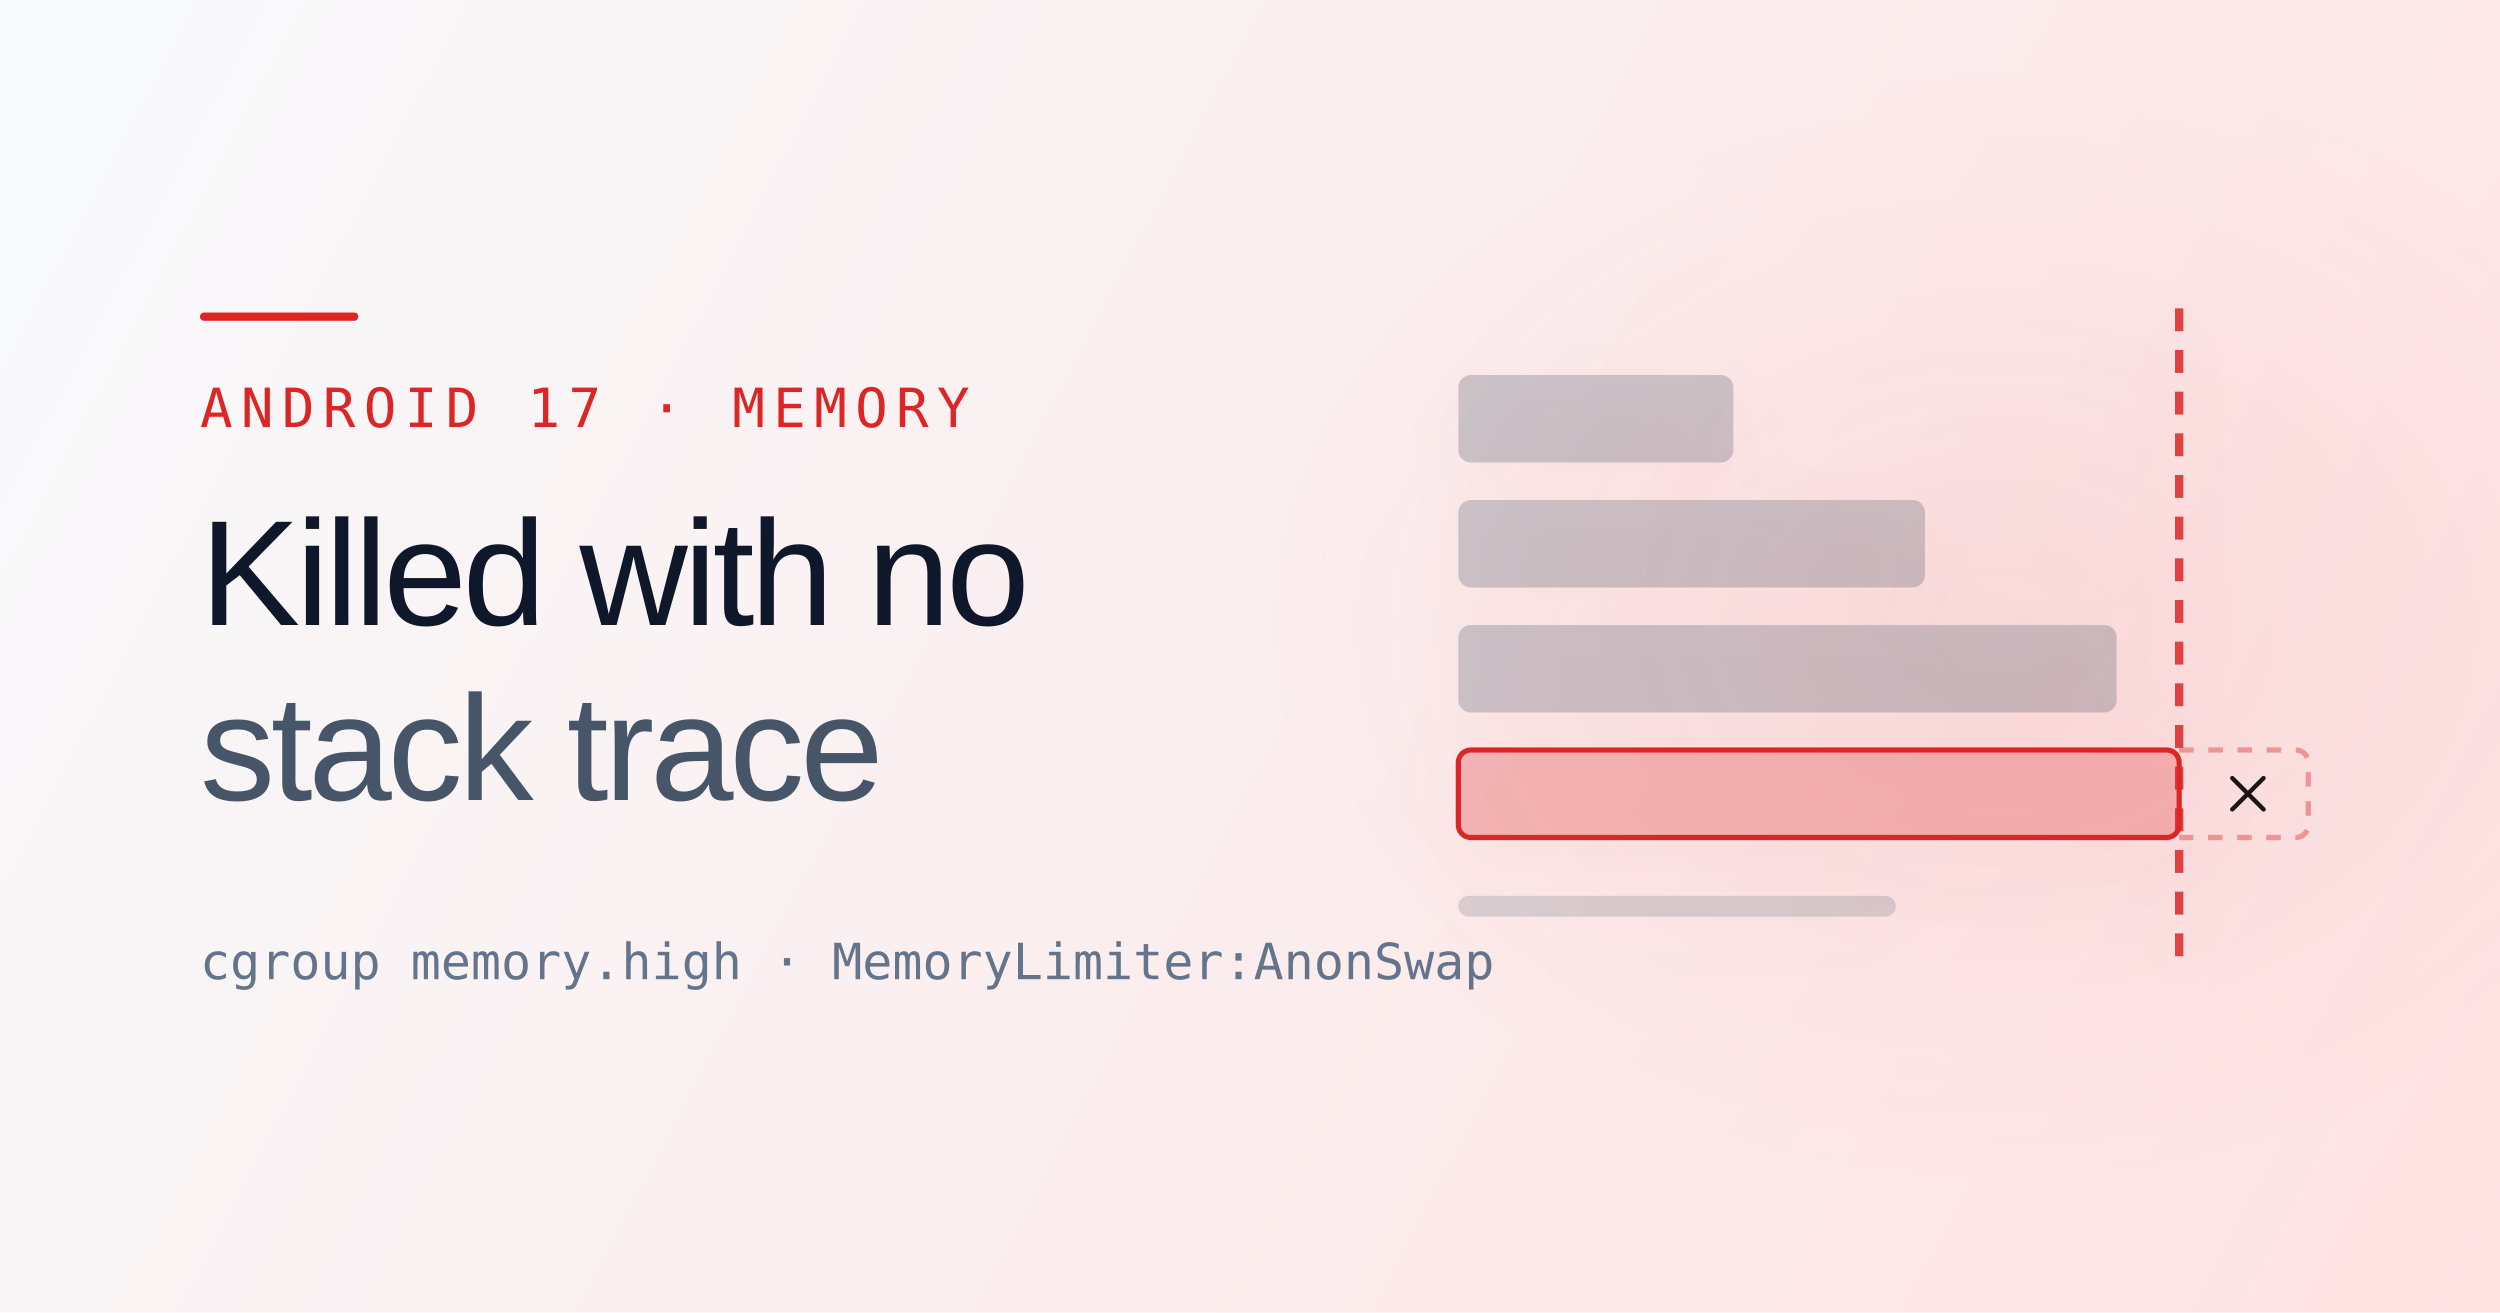
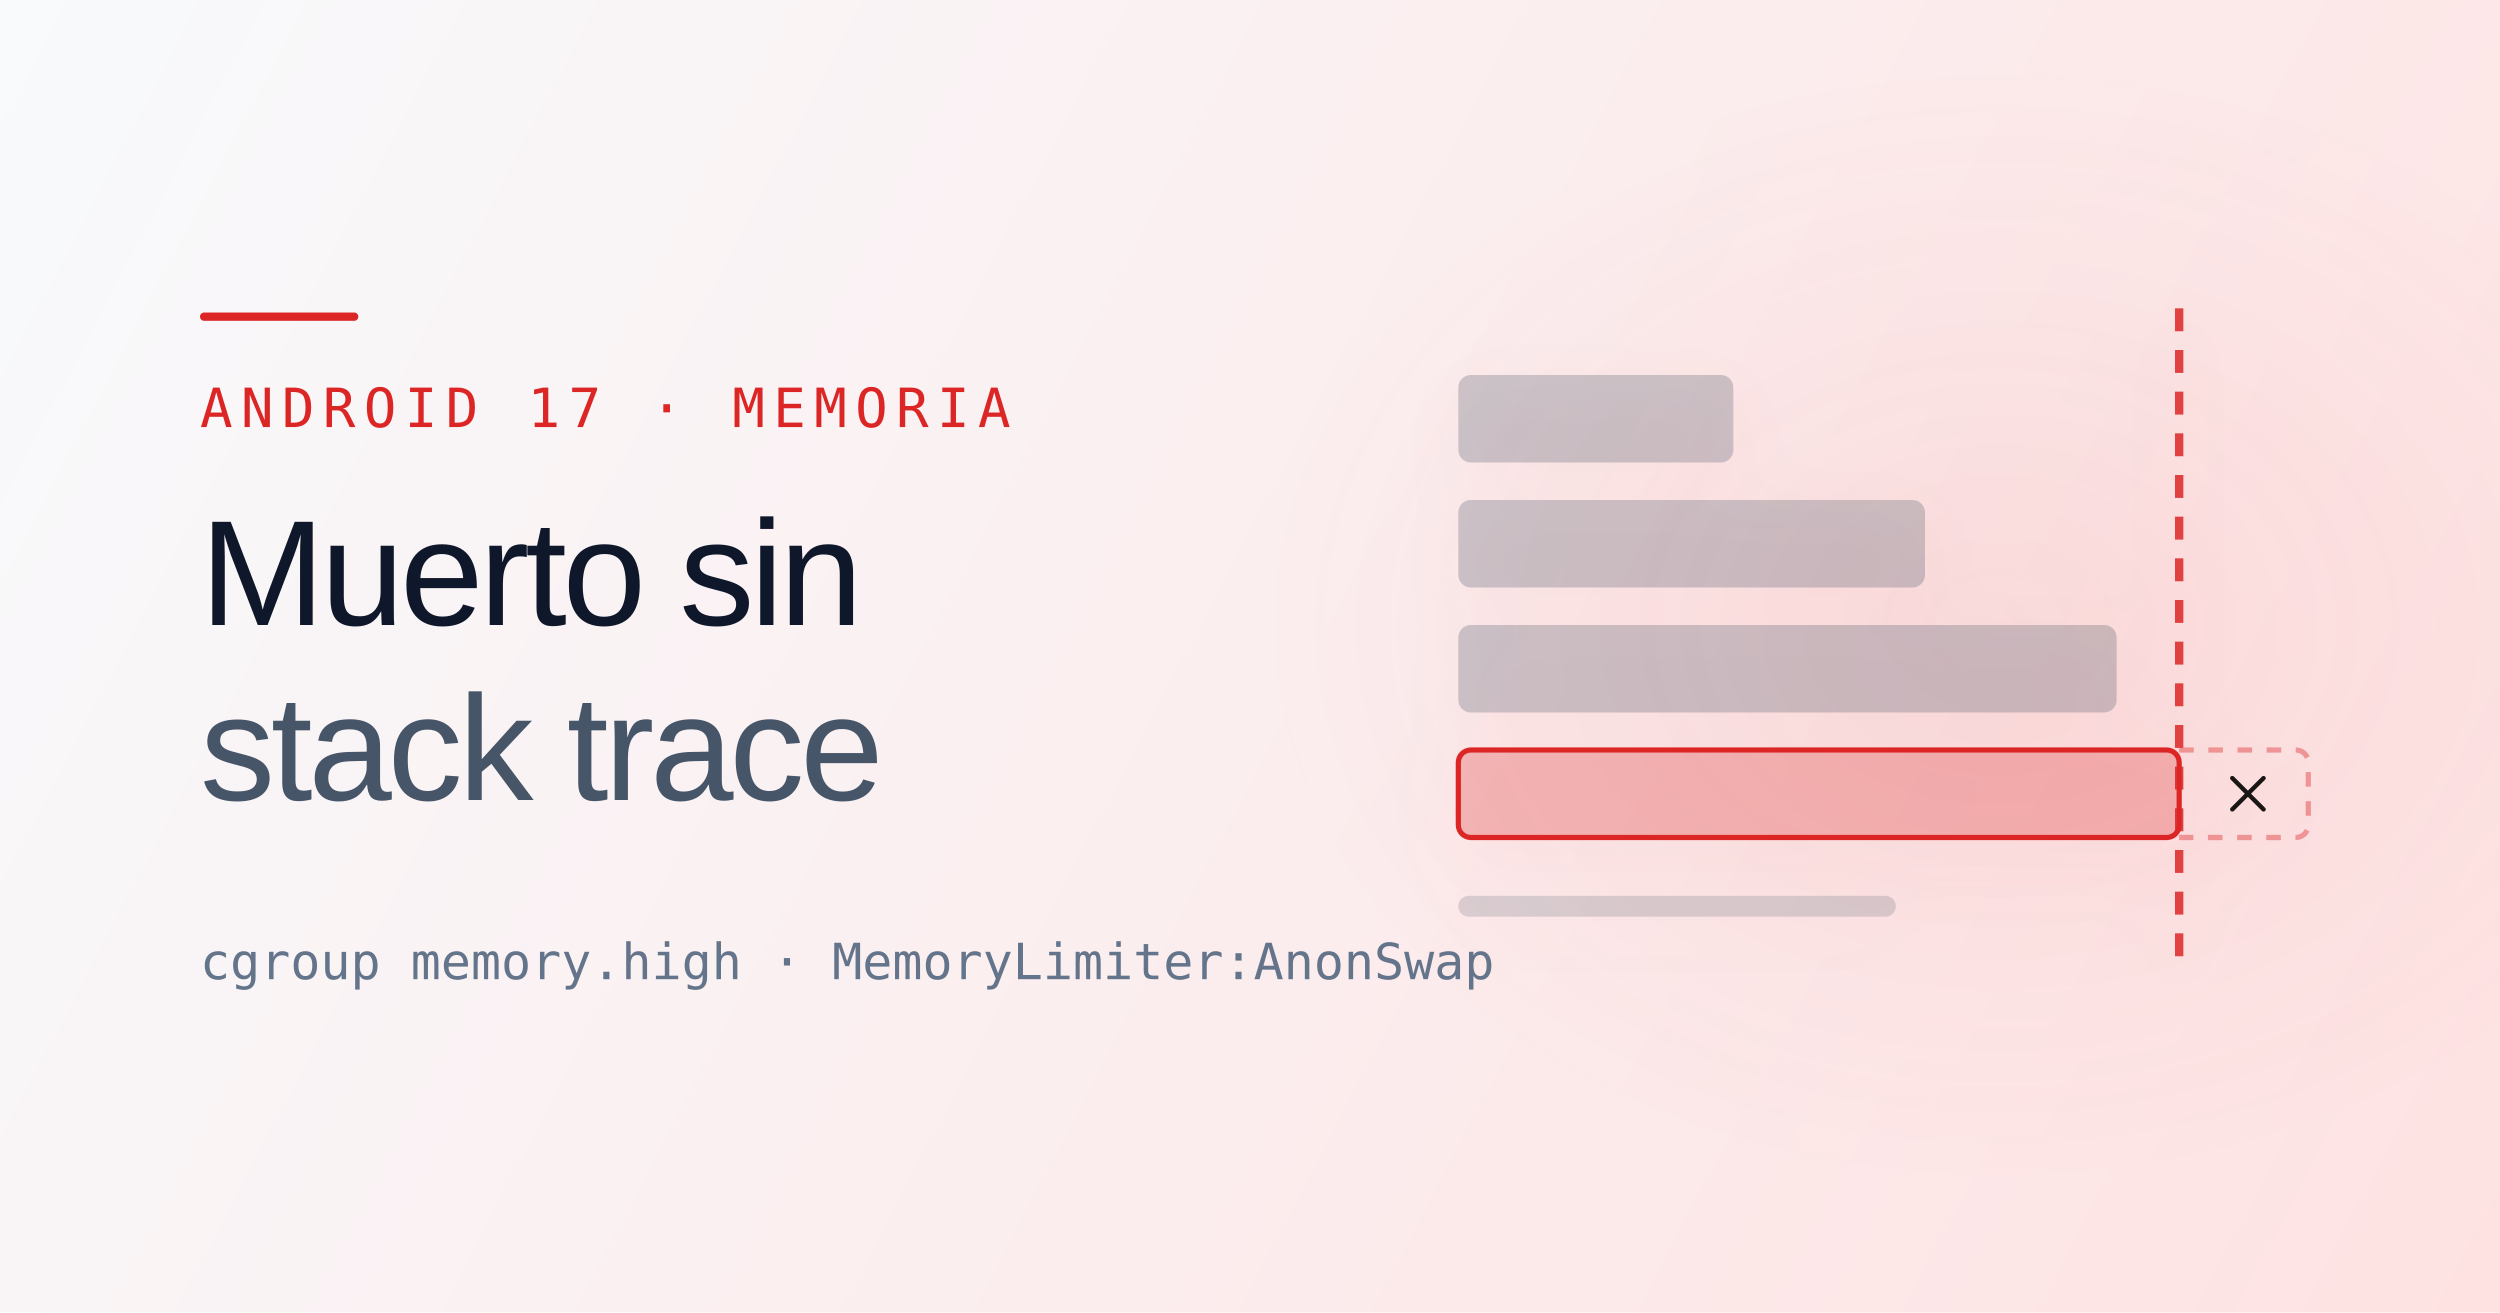
- <svg xmlns="http://www.w3.org/2000/svg" viewBox="0 0 1200 630" fill="none" role="img" aria-label="Android 17 memory limits banner — killed with no stack trace.">
+ <svg xmlns="http://www.w3.org/2000/svg" viewBox="0 0 1200 630" fill="none" role="img" aria-label="Banner de límites de memoria en Android 17 — muerto sin stack trace.">
  <defs>
-     <linearGradient id="bg-android-17-memory-limits-light" x1="0" y1="0" x2="1200" y2="630" gradientUnits="userSpaceOnUse">
+     <linearGradient id="bg-android-17-memory-limits-es-light" x1="0" y1="0" x2="1200" y2="630" gradientUnits="userSpaceOnUse">
      <stop offset="0%" stop-color="#F8FAFC" />
      <stop offset="100%" stop-color="#FEE2E2" />
    </linearGradient>
-     <radialGradient id="glow-android-17-memory-limits-light" cx="50%" cy="50%" r="50%">
+     <radialGradient id="glow-android-17-memory-limits-es-light" cx="50%" cy="50%" r="50%">
      <stop offset="0%" stop-color="#DC2626" stop-opacity="0.072" />
      <stop offset="100%" stop-color="#DC2626" stop-opacity="0" />
    </radialGradient>
-     <filter id="lift-android-17-memory-limits-light" x="-30%" y="-30%" width="160%" height="160%">
+     <filter id="lift-android-17-memory-limits-es-light" x="-30%" y="-30%" width="160%" height="160%">
      <feDropShadow dx="0" dy="10" stdDeviation="18" flood-color="#DC2626" flood-opacity="0.09" />
    </filter>
  </defs>
-   <rect width="1200" height="630" fill="url(#bg-android-17-memory-limits-light)" />
-   <ellipse cx="960" cy="300" rx="360" ry="270" fill="url(#glow-android-17-memory-limits-light)" />
-   <g filter="url(#lift-android-17-memory-limits-light)">
+   <rect width="1200" height="630" fill="url(#bg-android-17-memory-limits-es-light)" />
+   <ellipse cx="960" cy="300" rx="360" ry="270" fill="url(#glow-android-17-memory-limits-es-light)" />
+   <g filter="url(#lift-android-17-memory-limits-es-light)">
    <path d="M1046 148 V468" stroke="#DC2626" stroke-width="4" stroke-dasharray="11 9" opacity="0.85" />
    <rect x="700" y="180" width="132" height="42" rx="6" fill="#475569" opacity="0.28" />
    <rect x="700" y="240" width="224" height="42" rx="6" fill="#475569" opacity="0.28" />
    <rect x="700" y="300" width="316" height="42" rx="6" fill="#475569" opacity="0.28" />
    <rect x="700" y="360" width="346" height="42" rx="6" fill="#DC2626" opacity="0.26" />
    <rect x="700" y="360" width="346" height="42" rx="6" fill="none" stroke="#DC2626" stroke-width="2.5" />
    <path d="M1046 360 h56 a6 6 0 0 1 6 6 v30 a6 6 0 0 1 -6 6 h-56" fill="none" stroke="#DC2626" stroke-width="2.5" stroke-dasharray="7 7" opacity="0.4" />
    <g transform="translate(1064 366) scale(1.25)" opacity="0.9" fill="none" stroke="#DC2626" stroke-width="1.36" stroke-linecap="round" stroke-linejoin="round">
      <path fill="none" stroke="currentColor" stroke-linecap="round" stroke-linejoin="round" stroke-width="1.7" d="M18 6L6 18M6 6l12 12" />
    </g>
    <rect x="700" y="430" width="210" height="10" rx="5" fill="#475569" opacity="0.2" />
  </g>
  <rect x="96" y="150" width="76" height="4" rx="2" fill="#DC2626" />
-   <text x="96" y="205" font-family="'IBM Plex Mono',ui-monospace,monospace" font-size="26" letter-spacing="4" fill="#DC2626">ANDROID 17 · MEMORY</text>
-   <text x="96" y="300" font-family="Switzer,'Helvetica Neue',Arial,sans-serif" font-size="72" font-weight="500" letter-spacing="-2" fill="#0F172A">Killed with no</text>
+   <text x="96" y="205" font-family="'IBM Plex Mono',ui-monospace,monospace" font-size="26" letter-spacing="4" fill="#DC2626">ANDROID 17 · MEMORIA</text>
+   <text x="96" y="300" font-family="Switzer,'Helvetica Neue',Arial,sans-serif" font-size="72" font-weight="500" letter-spacing="-2" fill="#0F172A">Muerto sin</text>
  <text x="96" y="384" font-family="Switzer,'Helvetica Neue',Arial,sans-serif" font-size="72" font-weight="500" letter-spacing="-2" fill="#475569">stack trace</text>
  <text x="96" y="470" font-family="'IBM Plex Mono',ui-monospace,monospace" font-size="24" fill="#64748B">cgroup memory.high · MemoryLimiter:AnonSwap</text>
</svg>
